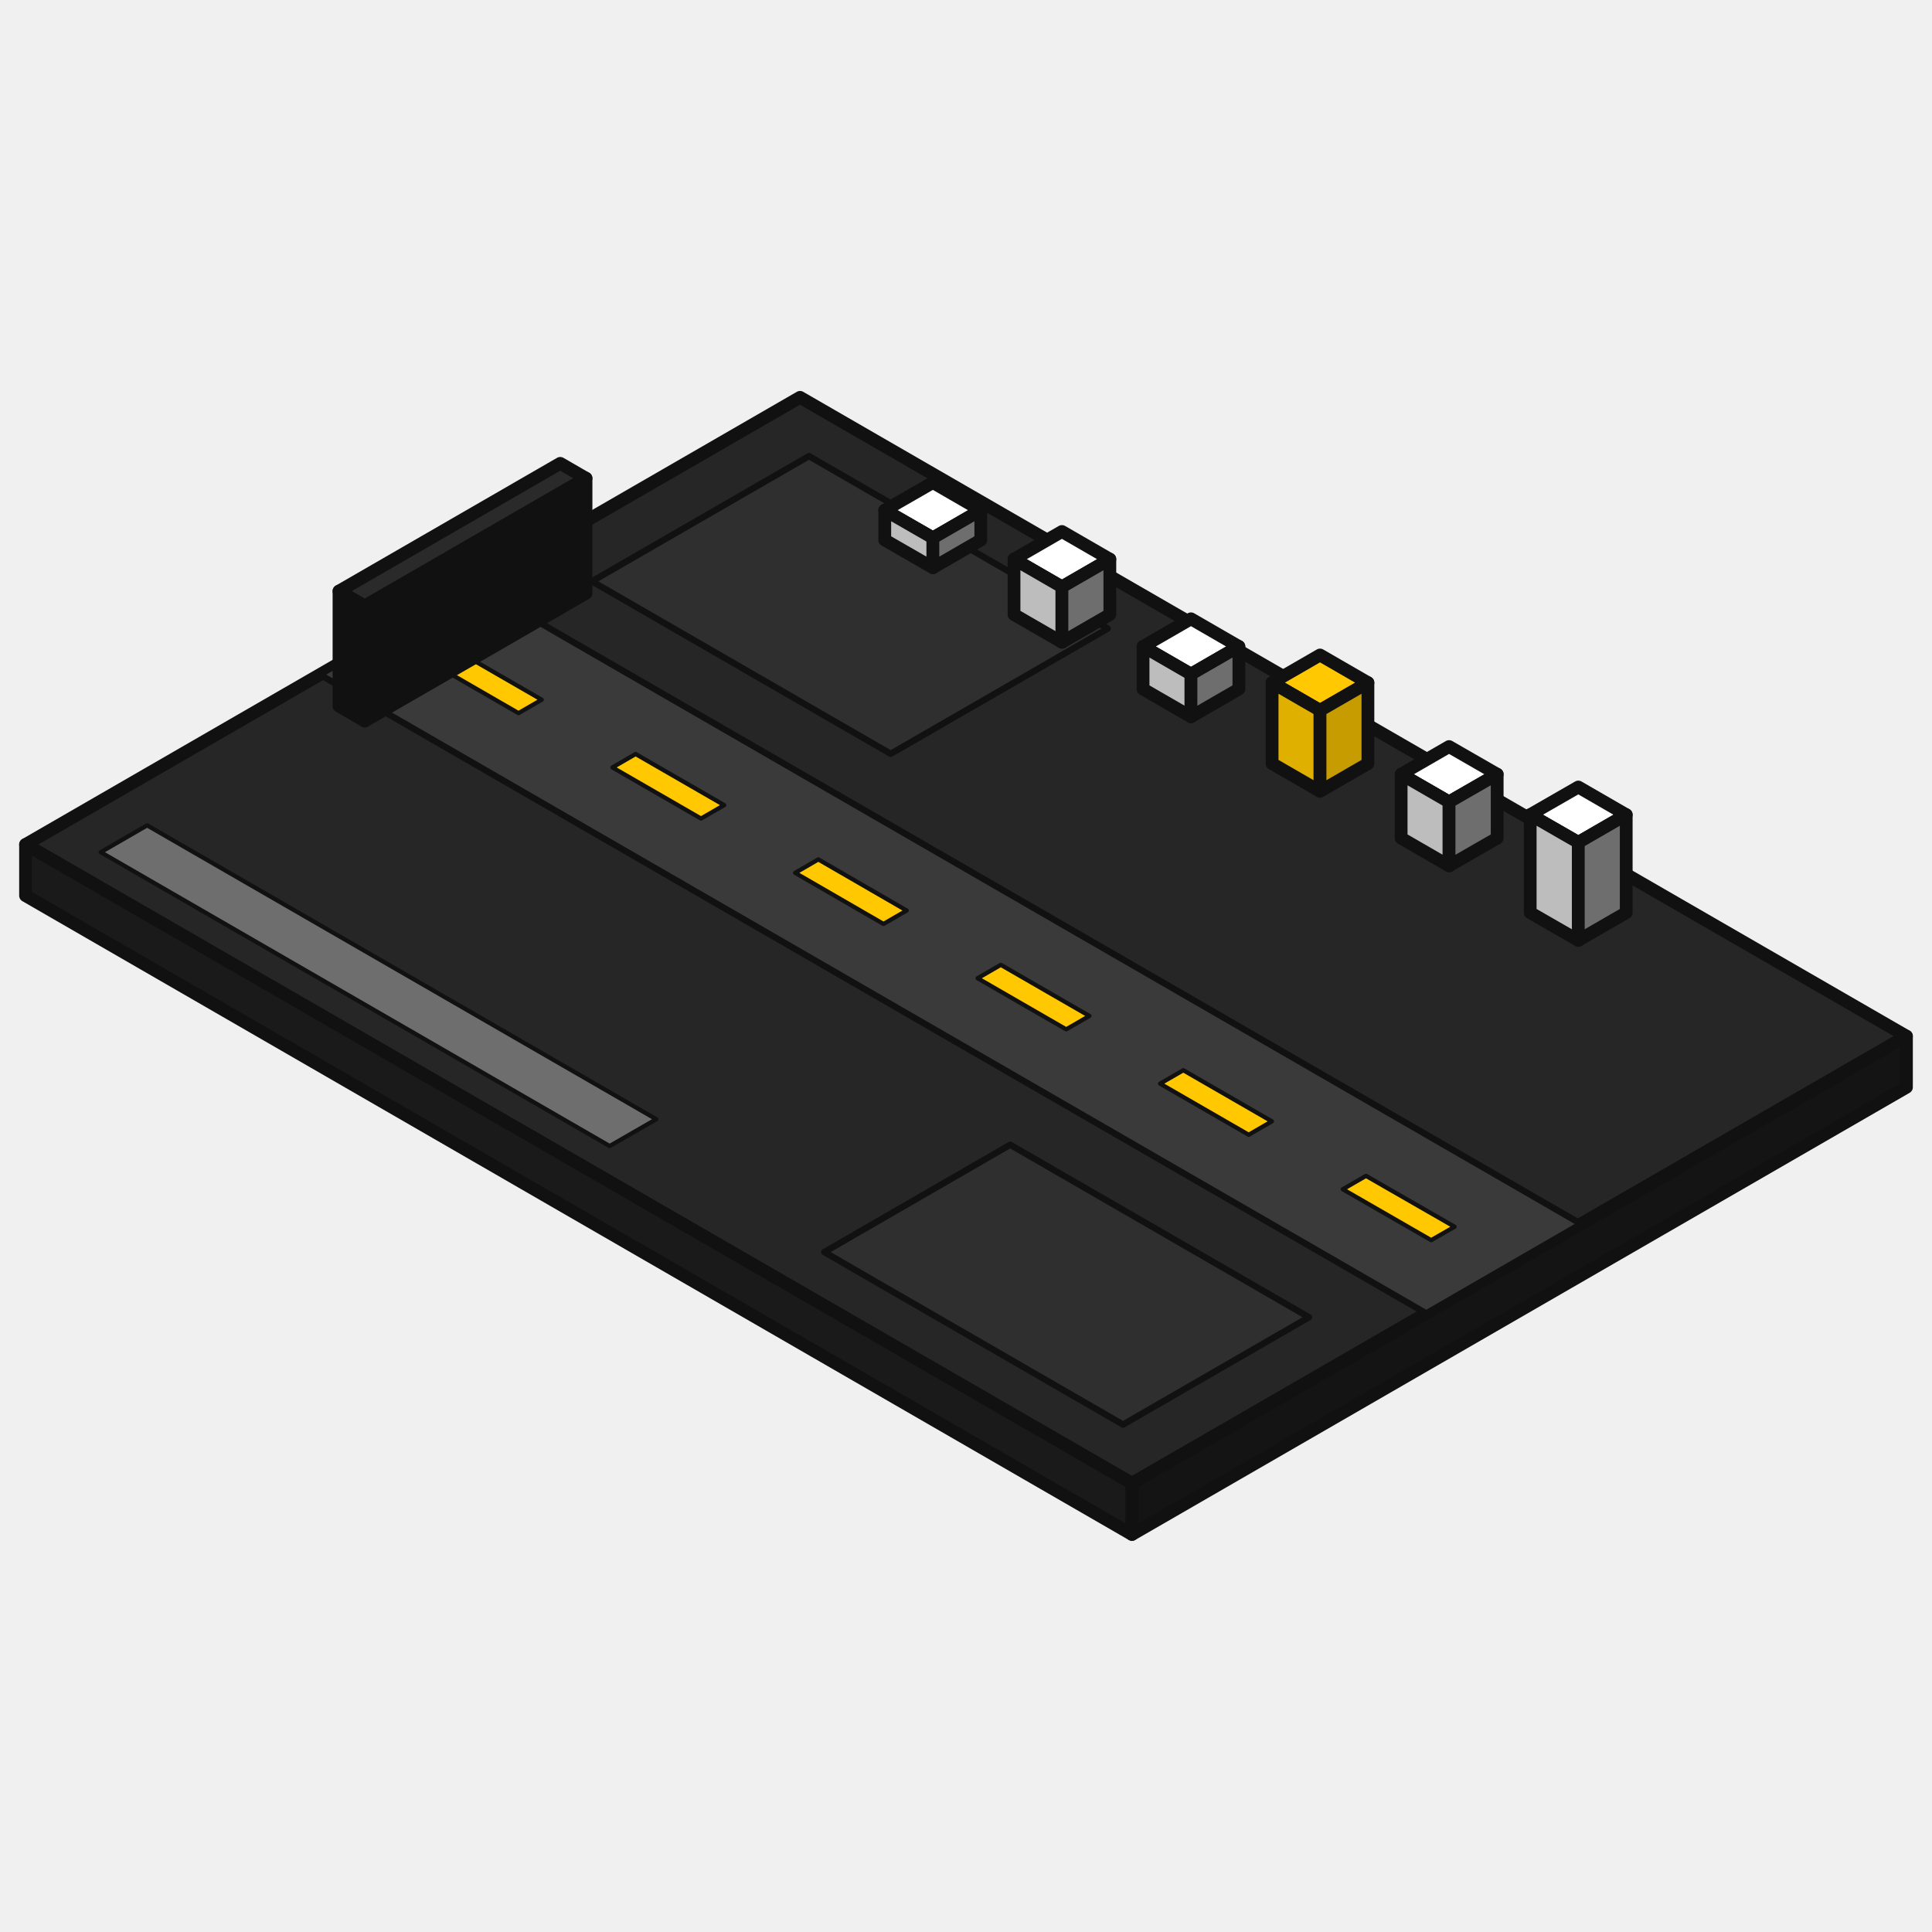
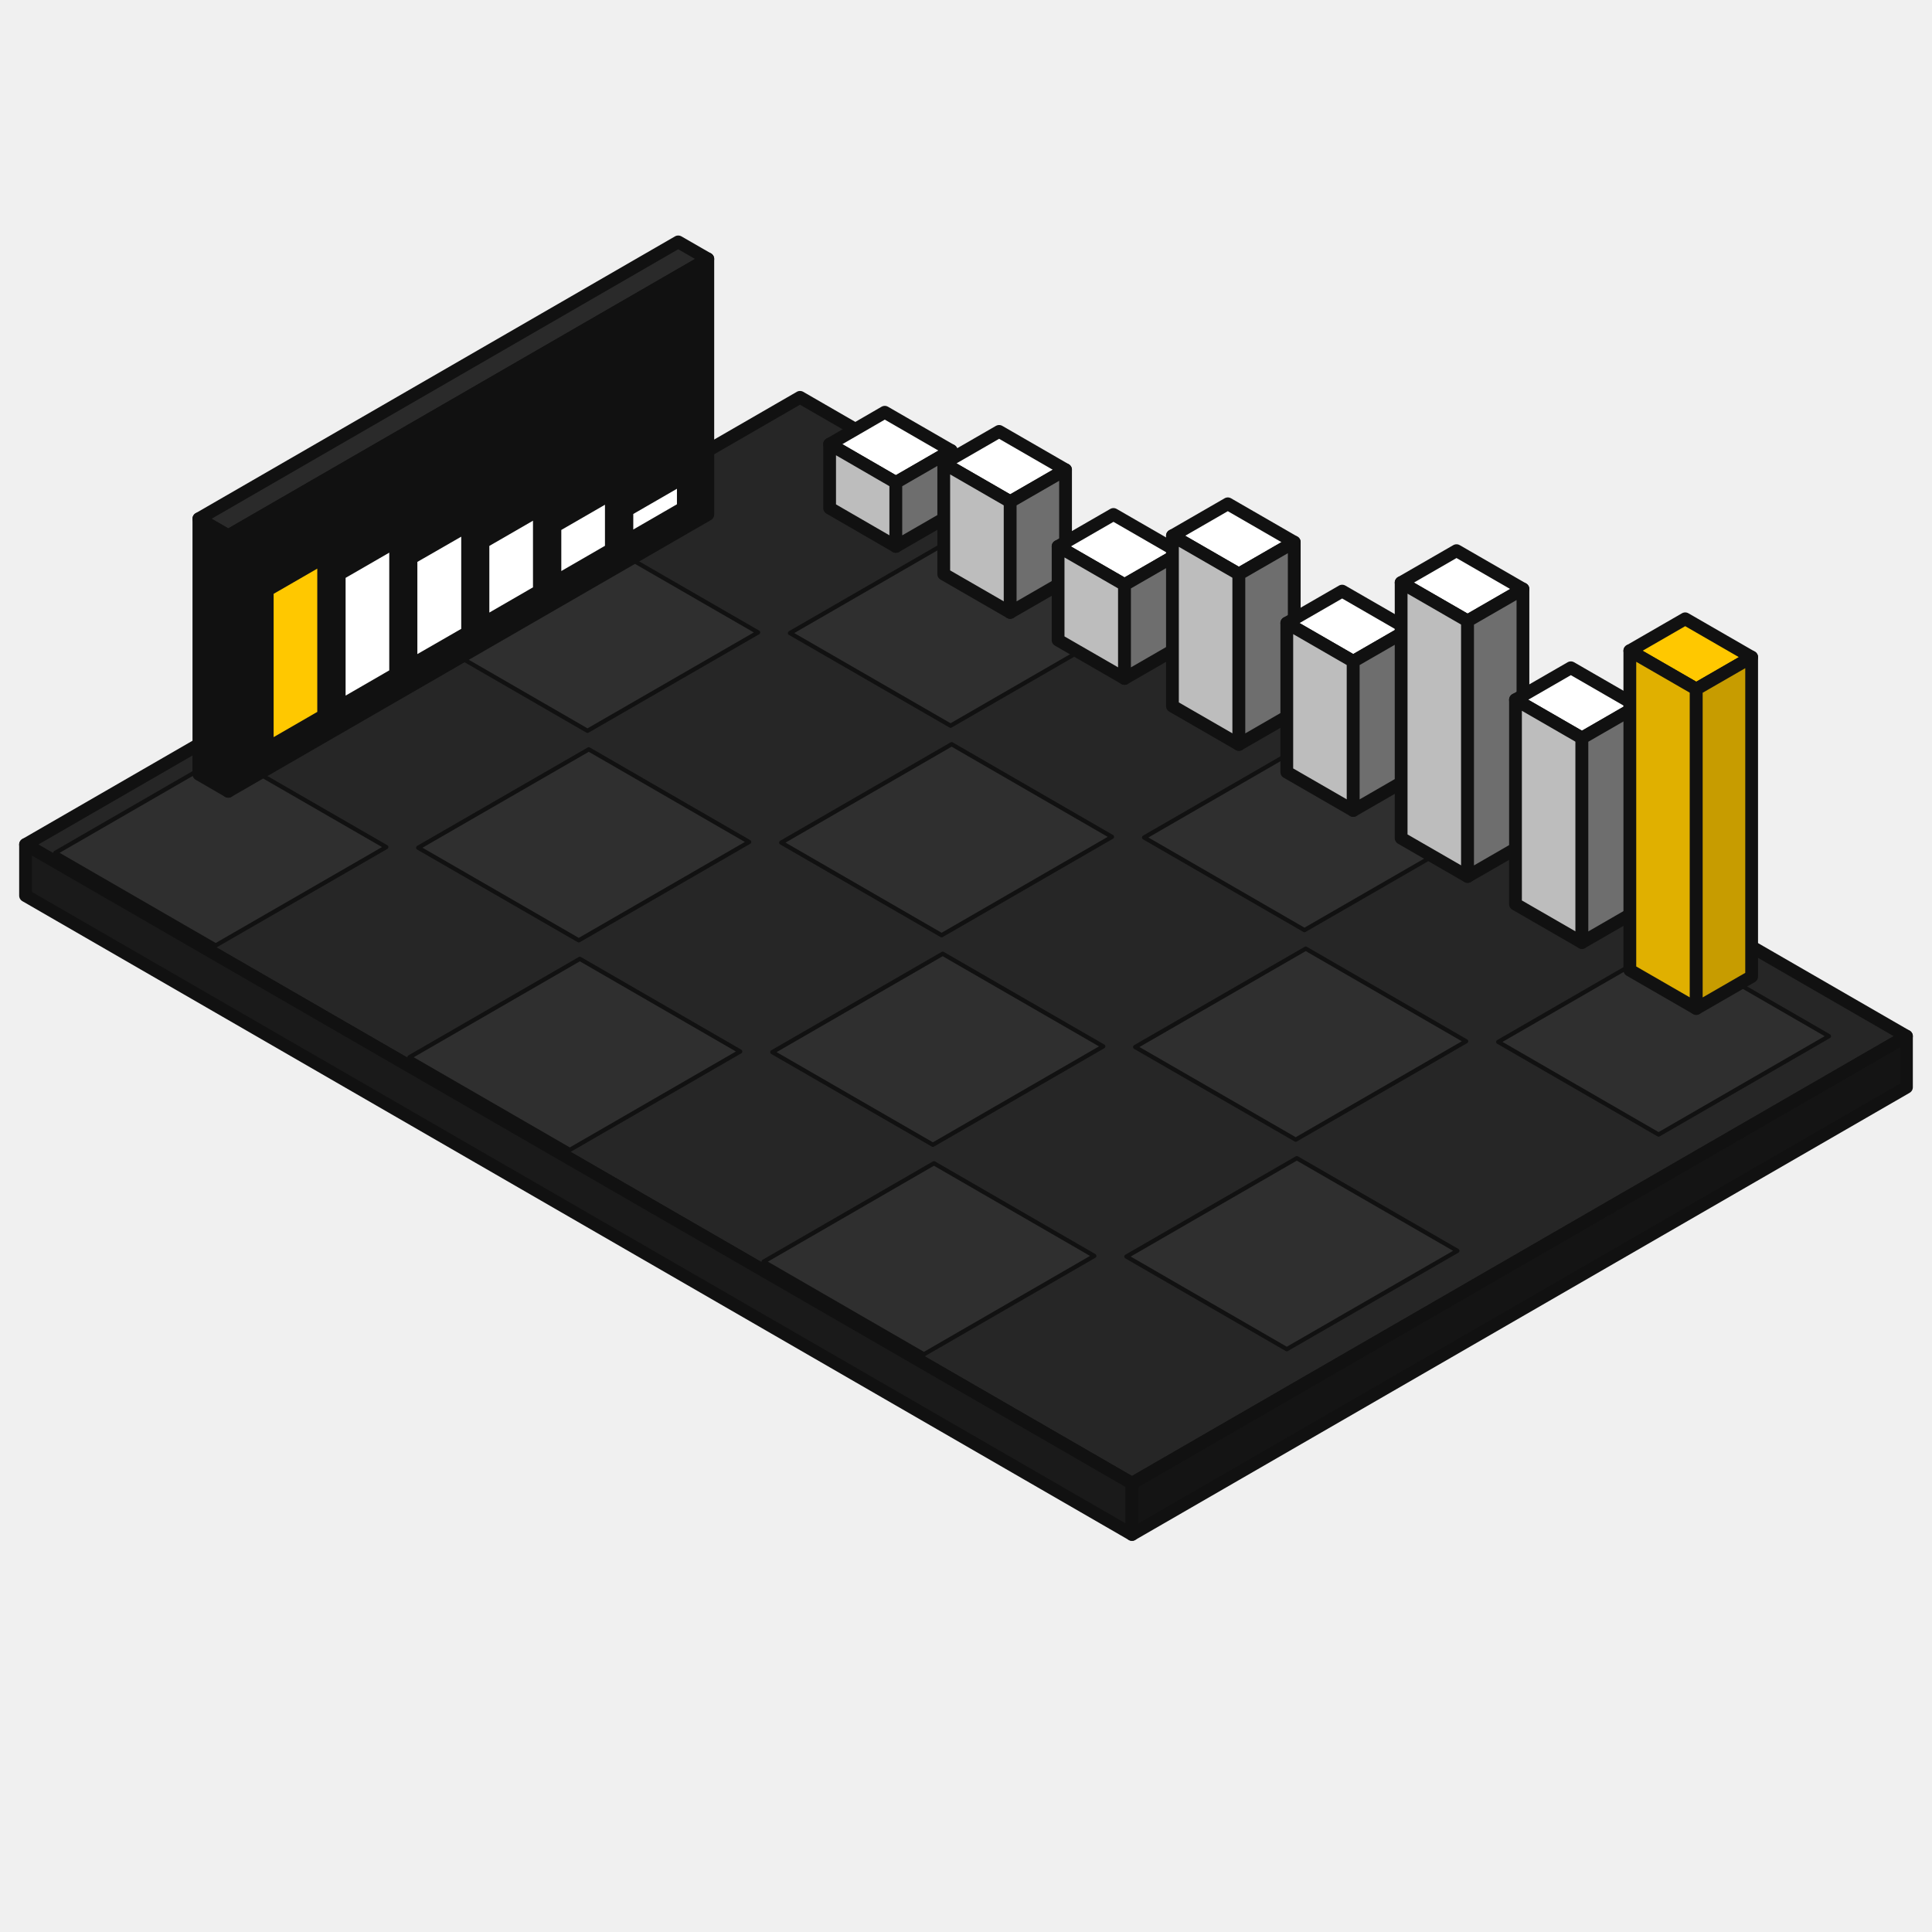
<svg xmlns="http://www.w3.org/2000/svg" viewBox="-375.7 -210.6 907.3 907.3" width="400" height="400">
  <polygon points="0.0,-24.0 519.6,276.0 155.9,486.0 -363.7,186.0" fill="#262626" stroke="#111111" stroke-width="6" stroke-linejoin="round" />
  <polygon points="-363.7,210.0 155.9,510.0 155.9,486.0 -363.7,186.0" fill="#1A1A1A" stroke="#111111" stroke-width="6" stroke-linejoin="round" />
  <polygon points="519.6,300.0 155.9,510.0 155.9,486.0 519.6,276.0" fill="#141414" stroke="#111111" stroke-width="6" stroke-linejoin="round" />
-   <polygon points="-152.8,64.2 366.8,364.2 294.1,406.2 -225.5,106.2" fill="#3A3A3A" stroke="#111111" stroke-width="3" stroke-linejoin="round" />
-   <polygon points="-162.9,94.0 -121.3,118.0 -132.2,124.3 -173.8,100.3" fill="#FFC800" stroke="#111111" stroke-width="2" stroke-linejoin="round" />
-   <polygon points="-77.2,143.5 -35.6,167.5 -46.5,173.8 -88.1,149.8" fill="#FFC800" stroke="#111111" stroke-width="2" stroke-linejoin="round" />
-   <polygon points="8.6,193.0 50.1,217.0 39.2,223.3 -2.3,199.3" fill="#FFC800" stroke="#111111" stroke-width="2" stroke-linejoin="round" />
-   <polygon points="94.3,242.5 135.9,266.5 125.0,272.8 83.4,248.8" fill="#FFC800" stroke="#111111" stroke-width="2" stroke-linejoin="round" />
-   <polygon points="180.0,292.0 221.6,316.0 210.7,322.3 169.1,298.3" fill="#FFC800" stroke="#111111" stroke-width="2" stroke-linejoin="round" />
-   <polygon points="265.8,341.6 307.4,365.5 296.4,371.8 254.9,347.9" fill="#FFC800" stroke="#111111" stroke-width="2" stroke-linejoin="round" />
-   <polygon points="4.2,3.6 144.5,84.6 42.6,143.4 -97.7,62.4" fill="#2F2F2F" stroke="#111111" stroke-width="3" stroke-linejoin="round" />
-   <polygon points="98.7,327.0 239.0,408.0 151.7,458.4 11.4,377.4" fill="#2F2F2F" stroke="#111111" stroke-width="3" stroke-linejoin="round" />
-   <polygon points="62.4,16.0 84.9,29.0 62.4,42.0 39.8,29.0" fill="#FFFFFF" stroke="#111111" stroke-width="6" stroke-linejoin="round" />
-   <polygon points="39.8,43.0 62.4,56.0 62.4,42.0 39.8,29.0" fill="#BDBDBD" stroke="#111111" stroke-width="6" stroke-linejoin="round" />
-   <polygon points="84.9,43.0 62.4,56.0 62.4,42.0 84.9,29.0" fill="#6E6E6E" stroke="#111111" stroke-width="6" stroke-linejoin="round" />
-   <polygon points="123.0,39.0 145.5,52.0 123.0,65.0 100.5,52.0" fill="#FFFFFF" stroke="#111111" stroke-width="6" stroke-linejoin="round" />
-   <polygon points="100.5,78.0 123.0,91.0 123.0,65.0 100.5,52.0" fill="#BDBDBD" stroke="#111111" stroke-width="6" stroke-linejoin="round" />
-   <polygon points="145.5,78.0 123.0,91.0 123.0,65.0 145.5,52.0" fill="#6E6E6E" stroke="#111111" stroke-width="6" stroke-linejoin="round" />
-   <polygon points="183.6,80.0 206.1,93.0 183.6,106.0 161.1,93.0" fill="#FFFFFF" stroke="#111111" stroke-width="6" stroke-linejoin="round" />
-   <polygon points="161.1,113.0 183.6,126.0 183.6,106.0 161.1,93.0" fill="#BDBDBD" stroke="#111111" stroke-width="6" stroke-linejoin="round" />
-   <polygon points="206.1,113.0 183.6,126.0 183.6,106.0 206.1,93.0" fill="#6E6E6E" stroke="#111111" stroke-width="6" stroke-linejoin="round" />
-   <polygon points="244.2,97.0 266.7,110.0 244.2,123.0 221.7,110.0" fill="#FFC800" stroke="#111111" stroke-width="6" stroke-linejoin="round" />
-   <polygon points="221.7,148.0 244.2,161.0 244.2,123.0 221.7,110.0" fill="#E0B000" stroke="#111111" stroke-width="6" stroke-linejoin="round" />
-   <polygon points="266.7,148.0 244.2,161.0 244.2,123.0 266.7,110.0" fill="#C79C00" stroke="#111111" stroke-width="6" stroke-linejoin="round" />
-   <polygon points="304.8,140.0 327.4,153.0 304.8,166.0 282.3,153.0" fill="#FFFFFF" stroke="#111111" stroke-width="6" stroke-linejoin="round" />
-   <polygon points="282.3,183.0 304.8,196.0 304.8,166.0 282.3,153.0" fill="#BDBDBD" stroke="#111111" stroke-width="6" stroke-linejoin="round" />
-   <polygon points="327.4,183.0 304.8,196.0 304.8,166.0 327.4,153.0" fill="#6E6E6E" stroke="#111111" stroke-width="6" stroke-linejoin="round" />
-   <polygon points="365.5,159.0 388.0,172.0 365.5,185.0 342.9,172.0" fill="#FFFFFF" stroke="#111111" stroke-width="6" stroke-linejoin="round" />
-   <polygon points="342.9,218.0 365.5,231.0 365.5,185.0 342.9,172.0" fill="#BDBDBD" stroke="#111111" stroke-width="6" stroke-linejoin="round" />
-   <polygon points="388.0,218.0 365.5,231.0 365.5,185.0 388.0,172.0" fill="#6E6E6E" stroke="#111111" stroke-width="6" stroke-linejoin="round" />
-   <polygon points="-112.6,7.0 -100.5,14.0 -204.4,74.0 -216.5,67.0" fill="#2A2A2A" stroke="#111111" stroke-width="6" stroke-linejoin="round" />
-   <polygon points="-216.5,121.0 -204.4,128.0 -204.4,74.0 -216.5,67.0" fill="#111111" stroke="#111111" stroke-width="6" stroke-linejoin="round" />
-   <polygon points="-100.5,68.0 -204.4,128.0 -204.4,74.0 -100.5,14.0" fill="#111111" stroke="#111111" stroke-width="6" stroke-linejoin="round" />
-   <polygon points="-306.6,177.0 -67.5,315.0 -89.4,327.6 -328.4,189.6" fill="#6E6E6E" stroke="#111111" stroke-width="2" stroke-linejoin="round" />
+   <polygon points="75.3,40.5 150.7,84.0 70.7,130.2 -4.7,86.7" fill="#2F2F2F" stroke="#111111" stroke-width="2" stroke-linejoin="round" />
+   <polygon points="241.6,136.5 317.0,180.0 236.9,226.2 161.6,182.7" fill="#2F2F2F" stroke="#111111" stroke-width="2" stroke-linejoin="round" />
+   <polygon points="407.9,232.5 483.2,276.0 403.2,322.2 327.9,278.7" fill="#2F2F2F" stroke="#111111" stroke-width="2" stroke-linejoin="round" />
+   <polygon points="-95.1,42.9 -19.7,86.4 -99.8,132.6 -175.1,89.1" fill="#2F2F2F" stroke="#111111" stroke-width="2" stroke-linejoin="round" />
+   <polygon points="71.2,138.9 146.5,182.4 66.5,228.6 -8.8,185.1" fill="#2F2F2F" stroke="#111111" stroke-width="2" stroke-linejoin="round" />
+   <polygon points="237.5,234.9 312.8,278.4 232.8,324.6 157.4,281.1" fill="#2F2F2F" stroke="#111111" stroke-width="2" stroke-linejoin="round" />
+   <polygon points="-99.2,141.3 -23.9,184.8 -103.9,231.0 -179.3,187.5" fill="#2F2F2F" stroke="#111111" stroke-width="2" stroke-linejoin="round" />
+   <polygon points="67.0,237.3 142.4,280.8 62.4,327.0 -13.0,283.5" fill="#2F2F2F" stroke="#111111" stroke-width="2" stroke-linejoin="round" />
+   <polygon points="233.3,333.3 308.7,376.8 228.6,423.0 153.3,379.5" fill="#2F2F2F" stroke="#111111" stroke-width="2" stroke-linejoin="round" />
+   <polygon points="-269.7,143.7 -194.3,187.2 -274.4,233.4 -349.7,189.9" fill="#2F2F2F" stroke="#111111" stroke-width="2" stroke-linejoin="round" />
+   <polygon points="-103.4,239.7 -28.1,283.2 -108.1,329.4 -183.4,285.9" fill="#2F2F2F" stroke="#111111" stroke-width="2" stroke-linejoin="round" />
+   <polygon points="62.9,335.7 138.2,379.2 58.2,425.4 -17.1,381.9" fill="#2F2F2F" stroke="#111111" stroke-width="2" stroke-linejoin="round" />
+   <polygon points="39.8,-17.0 71.0,1.0 45.0,16.0 13.9,-2.0" fill="#FFFFFF" stroke="#111111" stroke-width="6" stroke-linejoin="round" />
+   <polygon points="13.9,28.0 45.0,46.0 45.0,16.0 13.9,-2.0" fill="#BDBDBD" stroke="#111111" stroke-width="6" stroke-linejoin="round" />
+   <polygon points="71.0,31.0 45.0,46.0 45.0,16.0 71.0,1.0" fill="#6E6E6E" stroke="#111111" stroke-width="6" stroke-linejoin="round" />
+   <polygon points="93.5,-8.0 124.7,10.0 98.7,25.0 67.5,7.0" fill="#FFFFFF" stroke="#111111" stroke-width="6" stroke-linejoin="round" />
+   <polygon points="67.5,59.0 98.7,77.0 98.7,25.0 67.5,7.0" fill="#BDBDBD" stroke="#111111" stroke-width="6" stroke-linejoin="round" />
+   <polygon points="124.7,62.0 98.7,77.0 98.7,25.0 124.7,10.0" fill="#6E6E6E" stroke="#111111" stroke-width="6" stroke-linejoin="round" />
+   <polygon points="147.2,31.0 178.4,49.0 152.4,64.0 121.2,46.0" fill="#FFFFFF" stroke="#111111" stroke-width="6" stroke-linejoin="round" />
+   <polygon points="121.2,90.0 152.4,108.0 152.4,64.0 121.2,46.0" fill="#BDBDBD" stroke="#111111" stroke-width="6" stroke-linejoin="round" />
+   <polygon points="178.4,93.0 152.4,108.0 152.4,64.0 178.4,49.0" fill="#6E6E6E" stroke="#111111" stroke-width="6" stroke-linejoin="round" />
+   <polygon points="200.9,26.0 232.1,44.0 206.1,59.0 174.9,41.0" fill="#FFFFFF" stroke="#111111" stroke-width="6" stroke-linejoin="round" />
+   <polygon points="174.9,121.0 206.1,139.0 206.1,59.0 174.9,41.0" fill="#BDBDBD" stroke="#111111" stroke-width="6" stroke-linejoin="round" />
+   <polygon points="232.1,124.0 206.1,139.0 206.1,59.0 232.1,44.0" fill="#6E6E6E" stroke="#111111" stroke-width="6" stroke-linejoin="round" />
+   <polygon points="-57.2,-97.0 -43.3,-89.0 -268.5,41.0 -282.3,33.0" fill="#2A2A2A" stroke="#111111" stroke-width="6" stroke-linejoin="round" />
+   <polygon points="-282.3,153.0 -268.5,161.0 -268.5,41.0 -282.3,33.0" fill="#111111" stroke="#111111" stroke-width="6" stroke-linejoin="round" />
+   <polygon points="-43.3,31.0 -268.5,161.0 -268.5,41.0 -43.3,-89.0" fill="#111111" stroke="#111111" stroke-width="6" stroke-linejoin="round" />
+   <polygon points="-56.8,26.8 -79.3,39.8 -79.3,30.2 -56.8,17.2" fill="#FFFFFF" stroke="#111111" stroke-width="2" stroke-linejoin="round" />
+   <polygon points="-90.6,46.3 -113.1,59.3 -113.1,37.7 -90.6,24.7" fill="#FFFFFF" stroke="#111111" stroke-width="2" stroke-linejoin="round" />
+   <polygon points="-124.4,65.8 -146.9,78.8 -146.9,45.2 -124.4,32.2" fill="#FFFFFF" stroke="#111111" stroke-width="2" stroke-linejoin="round" />
+   <polygon points="-158.1,85.3 -180.7,98.3 -180.7,52.7 -158.1,39.7" fill="#FFFFFF" stroke="#111111" stroke-width="2" stroke-linejoin="round" />
+   <polygon points="-191.9,104.8 -214.4,117.8 -214.4,60.2 -191.9,47.2" fill="#FFFFFF" stroke="#111111" stroke-width="2" stroke-linejoin="round" />
+   <polygon points="-225.7,124.3 -248.2,137.3 -248.2,67.7 -225.7,54.7" fill="#FFC800" stroke="#111111" stroke-width="2" stroke-linejoin="round" />
+   <polygon points="254.6,67.0 285.8,85.0 259.8,100.0 228.6,82.0" fill="#FFFFFF" stroke="#111111" stroke-width="6" stroke-linejoin="round" />
+   <polygon points="228.6,152.0 259.8,170.0 259.8,100.0 228.6,82.0" fill="#BDBDBD" stroke="#111111" stroke-width="6" stroke-linejoin="round" />
+   <polygon points="285.8,155.0 259.8,170.0 259.8,100.0 285.8,85.0" fill="#6E6E6E" stroke="#111111" stroke-width="6" stroke-linejoin="round" />
+   <polygon points="308.3,48.0 339.5,66.0 313.5,81.0 282.3,63.0" fill="#FFFFFF" stroke="#111111" stroke-width="6" stroke-linejoin="round" />
+   <polygon points="282.3,183.0 313.5,201.0 313.5,81.0 282.3,63.0" fill="#BDBDBD" stroke="#111111" stroke-width="6" stroke-linejoin="round" />
+   <polygon points="339.5,186.0 313.5,201.0 313.5,81.0 339.5,66.0" fill="#6E6E6E" stroke="#111111" stroke-width="6" stroke-linejoin="round" />
+   <polygon points="362.0,103.0 393.2,121.0 367.2,136.0 336.0,118.0" fill="#FFFFFF" stroke="#111111" stroke-width="6" stroke-linejoin="round" />
+   <polygon points="336.0,214.0 367.2,232.0 367.2,136.0 336.0,118.0" fill="#BDBDBD" stroke="#111111" stroke-width="6" stroke-linejoin="round" />
+   <polygon points="393.2,217.0 367.2,232.0 367.2,136.0 393.2,121.0" fill="#6E6E6E" stroke="#111111" stroke-width="6" stroke-linejoin="round" />
+   <polygon points="415.7,80.0 446.9,98.0 420.9,113.0 389.7,95.0" fill="#FFC800" stroke="#111111" stroke-width="6" stroke-linejoin="round" />
+   <polygon points="389.7,245.0 420.9,263.0 420.9,113.0 389.7,95.0" fill="#E0B000" stroke="#111111" stroke-width="6" stroke-linejoin="round" />
+   <polygon points="446.9,248.0 420.9,263.0 420.9,113.0 446.9,98.0" fill="#C79C00" stroke="#111111" stroke-width="6" stroke-linejoin="round" />
</svg>
